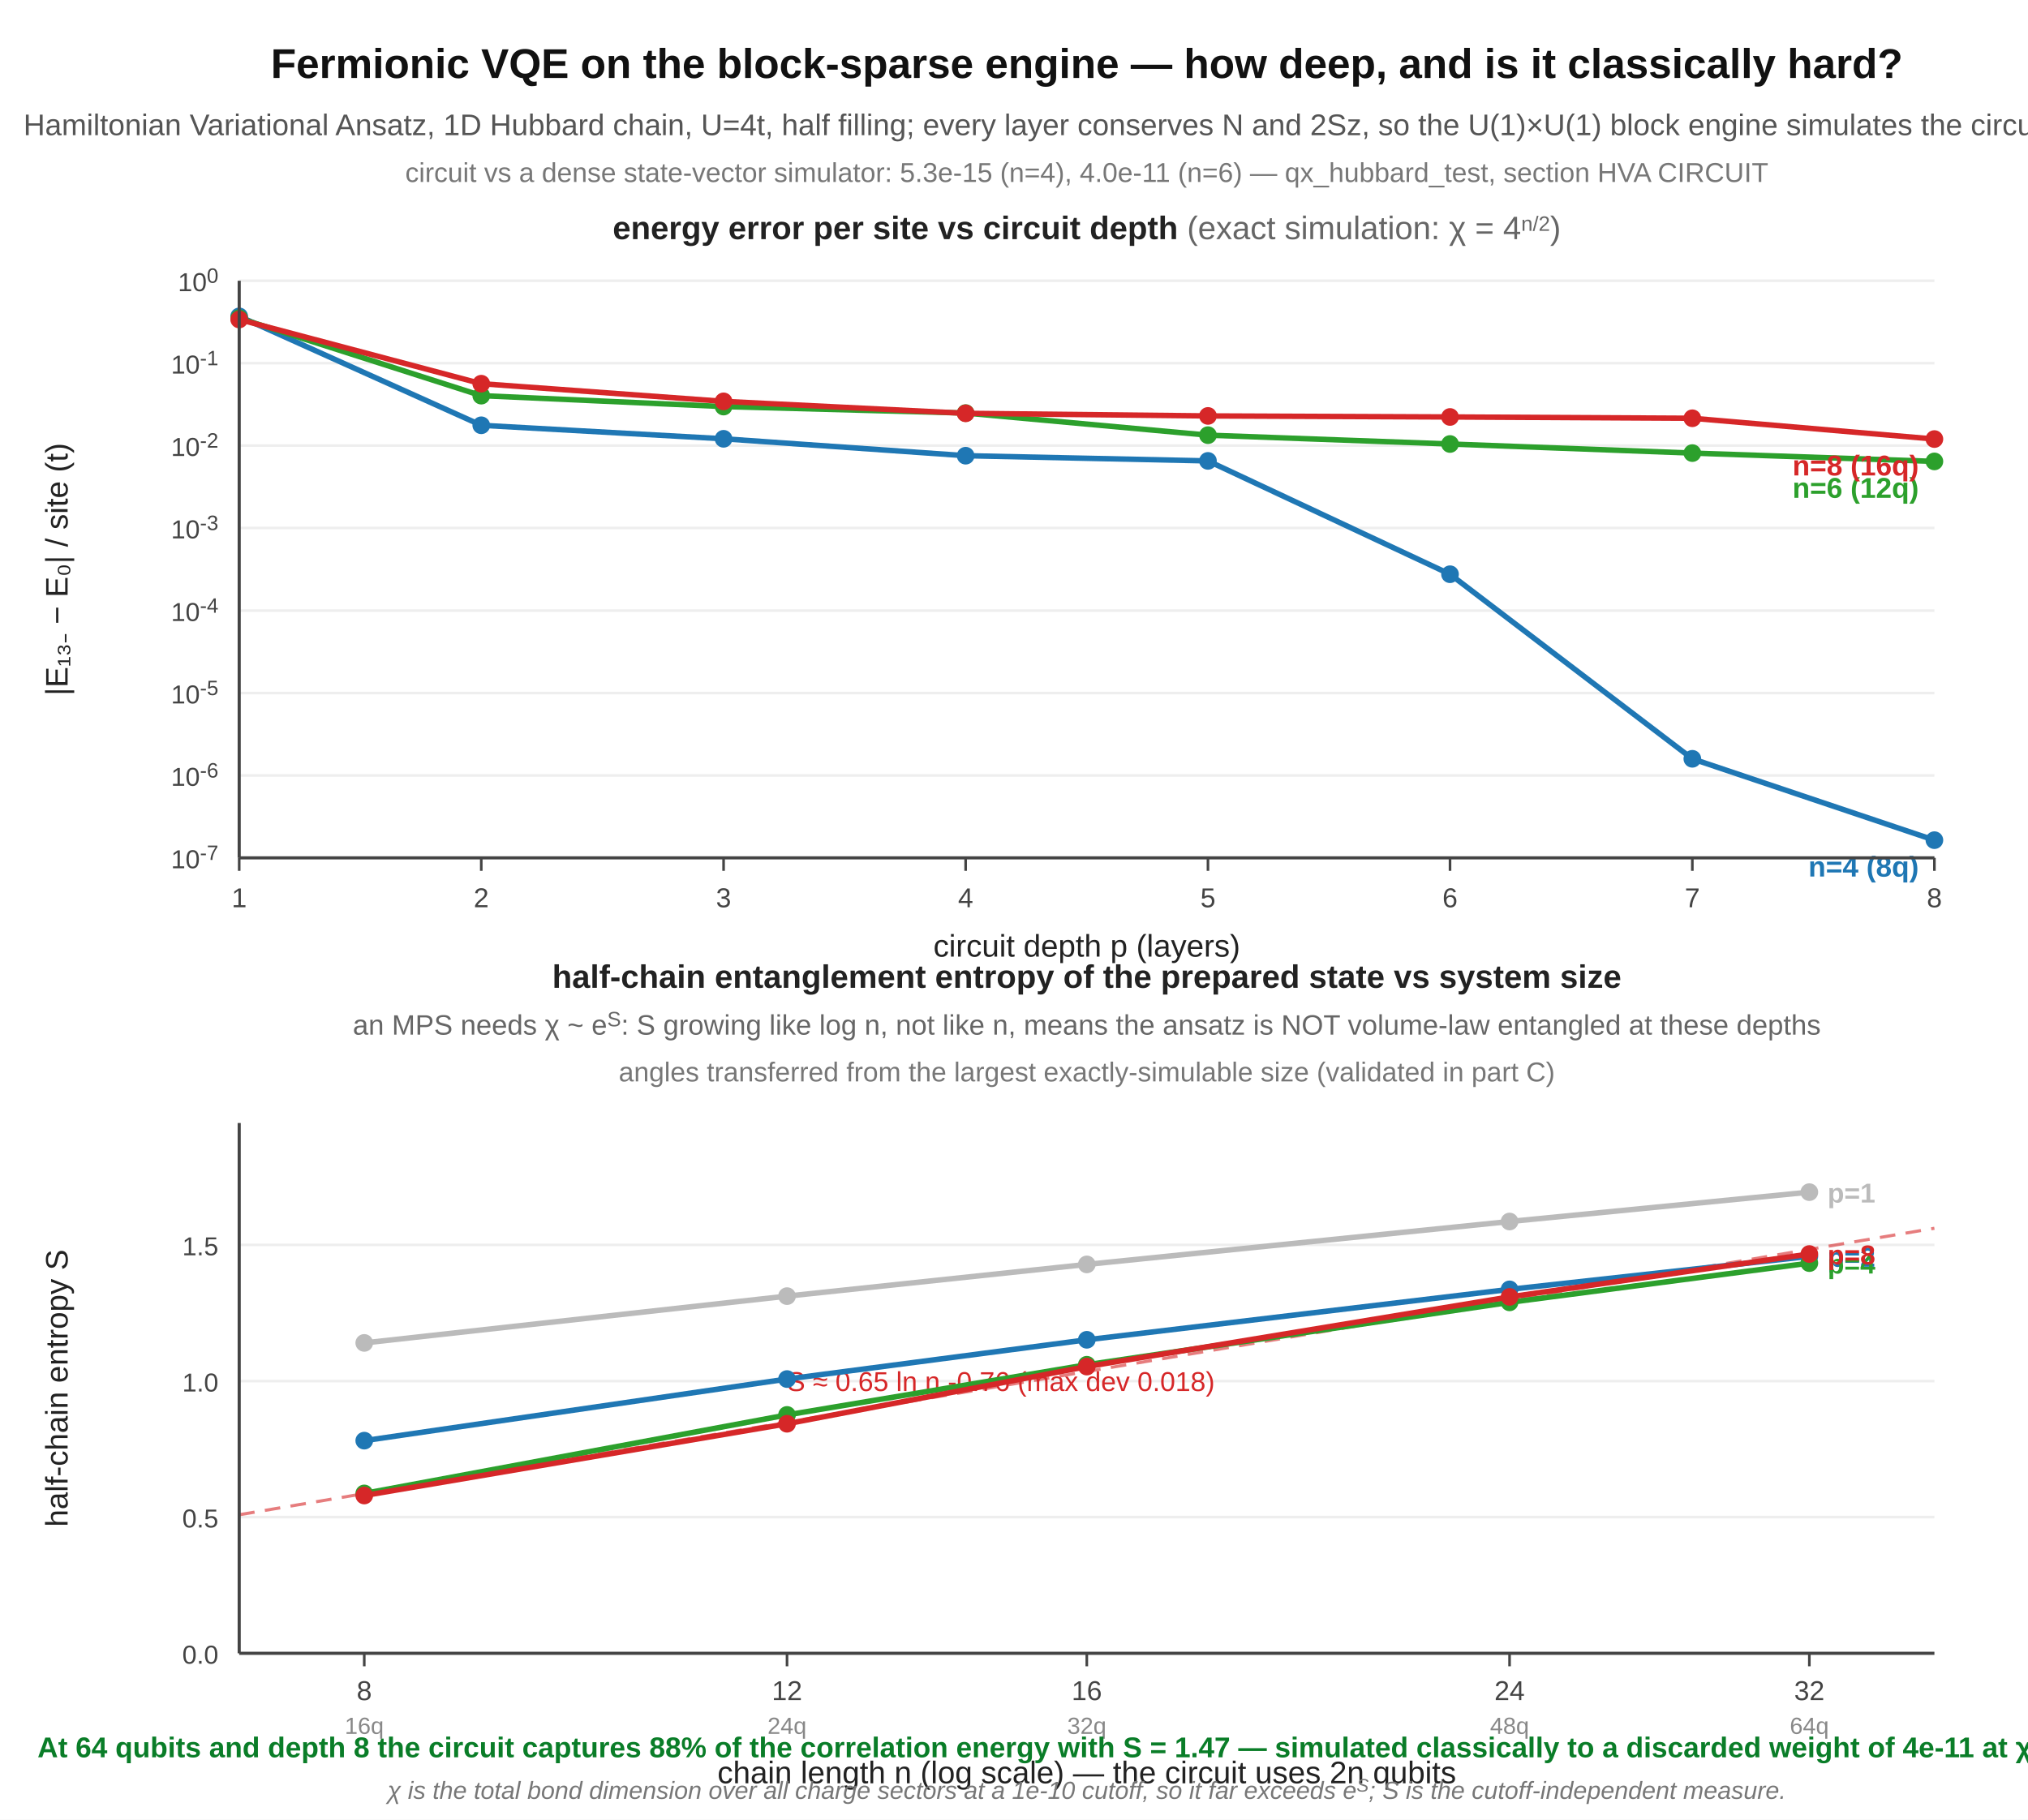
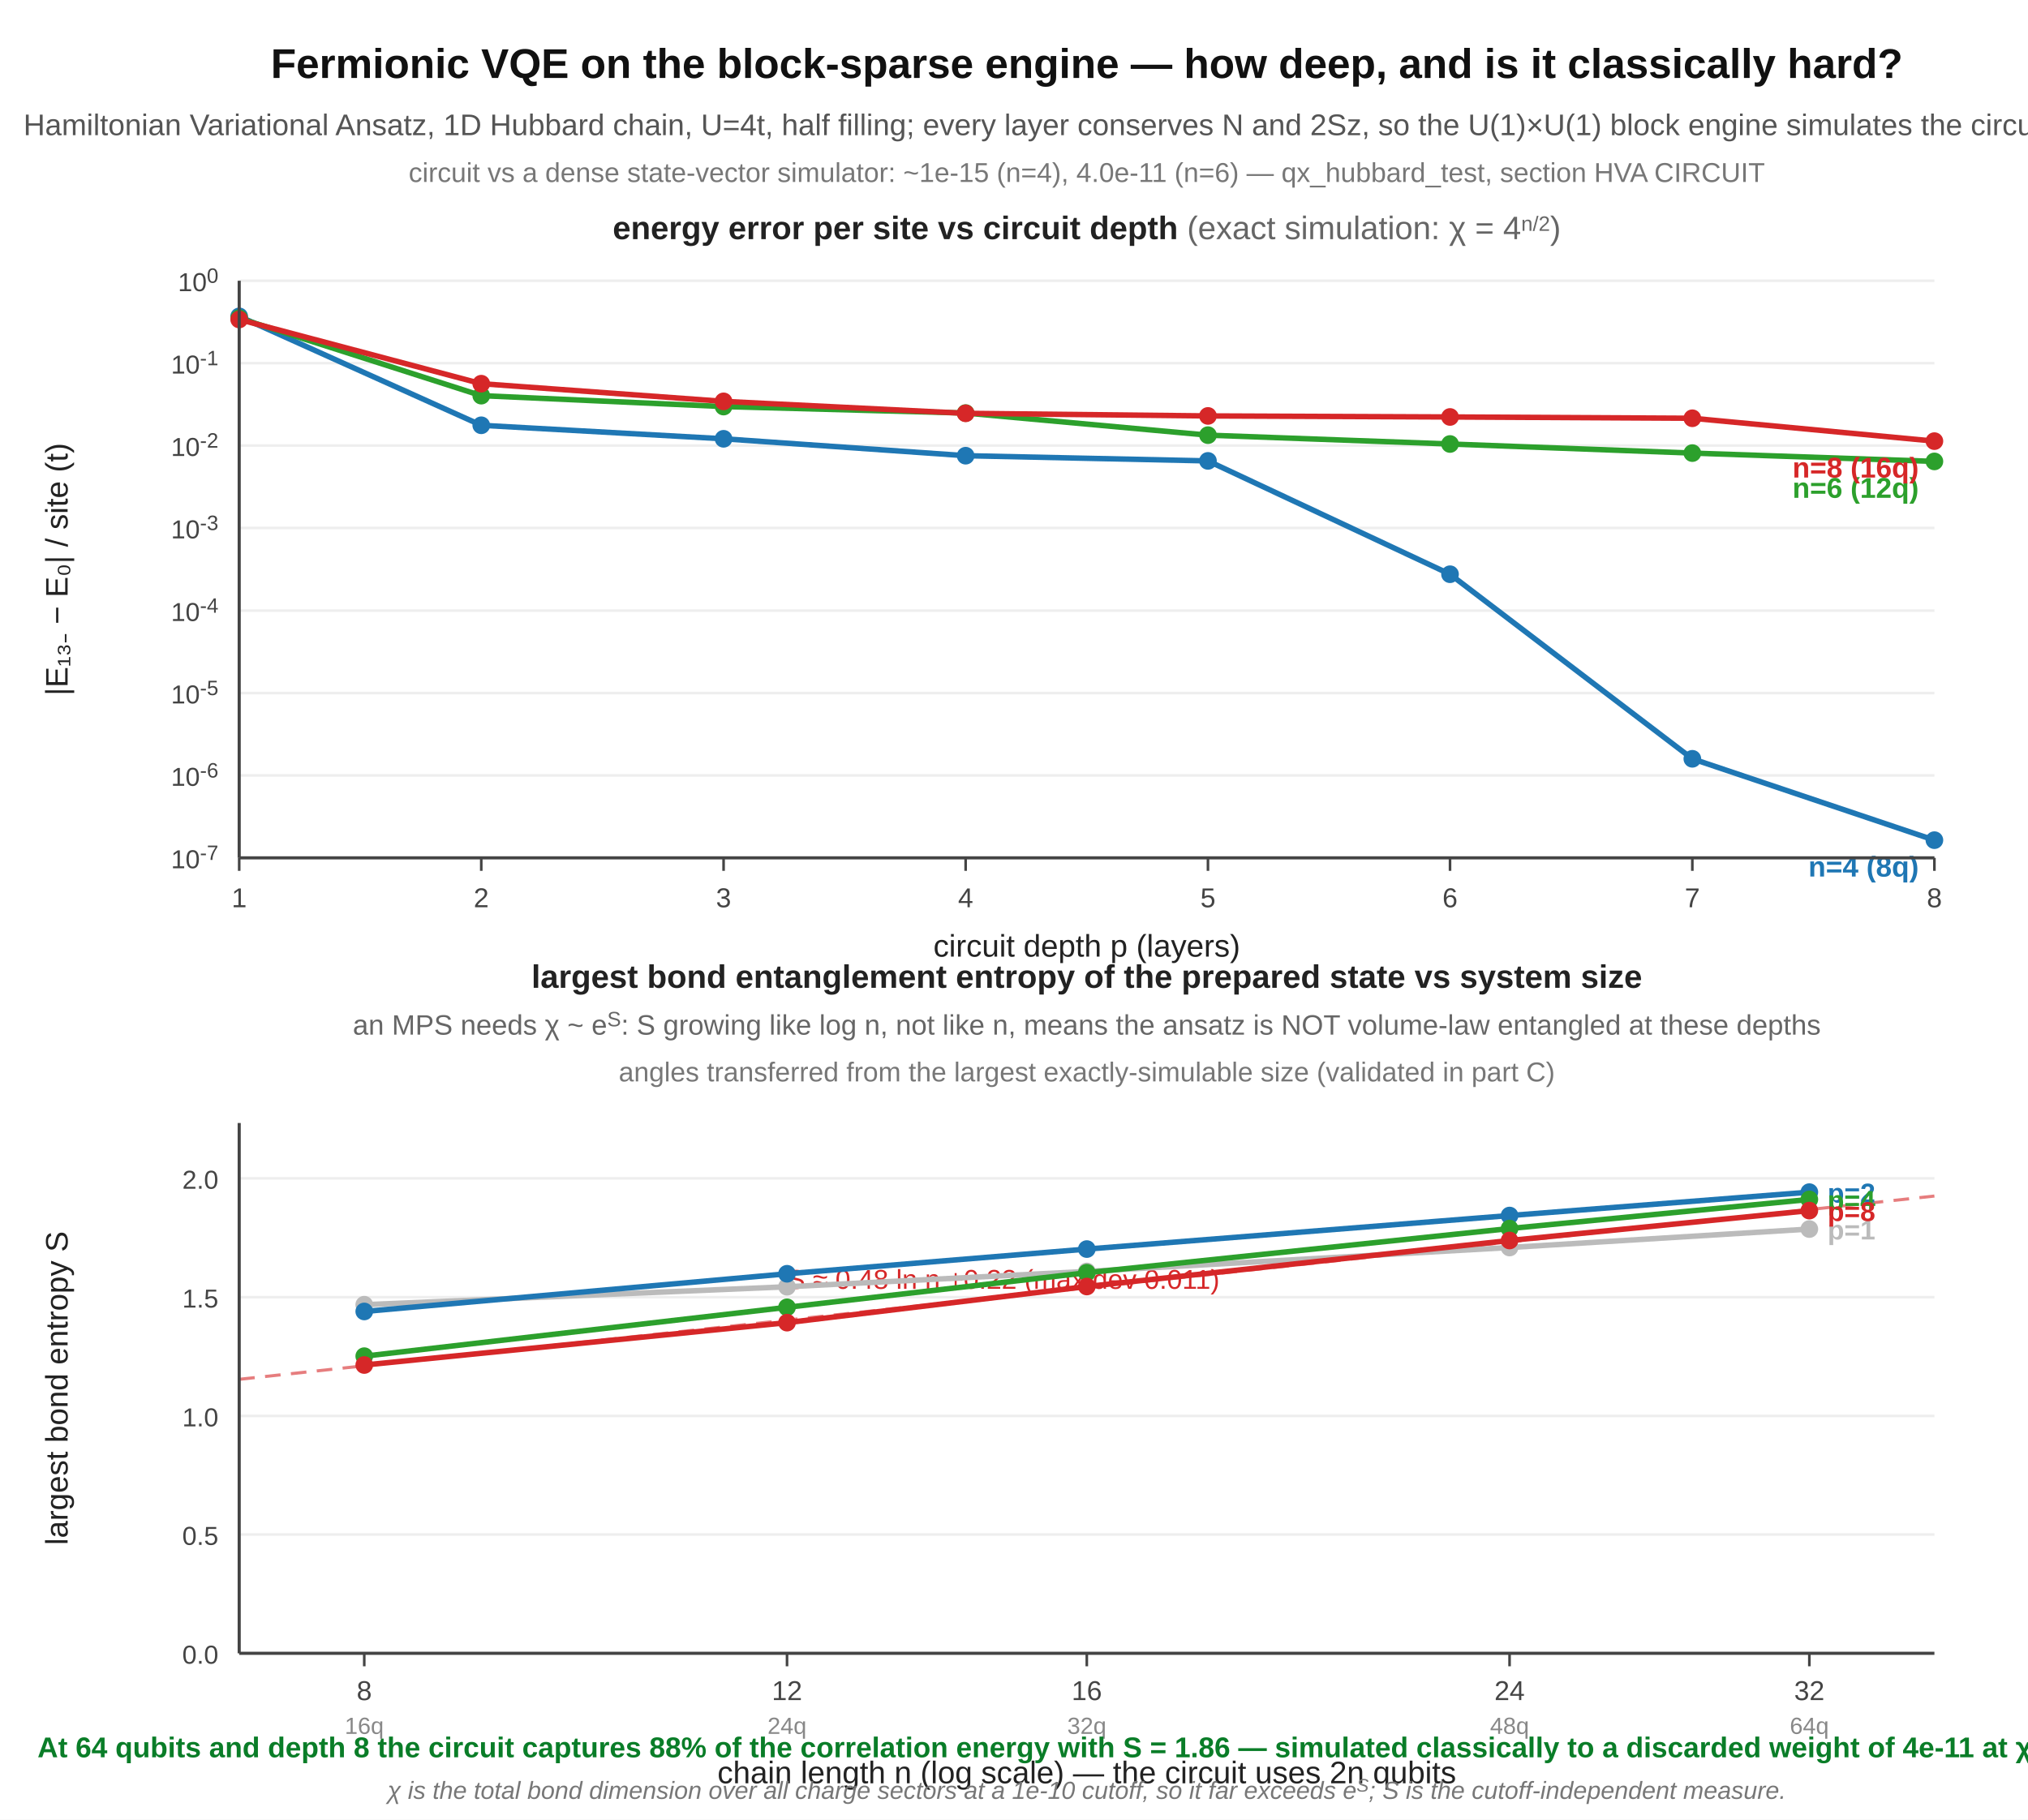
<svg xmlns="http://www.w3.org/2000/svg" width="780" height="700" viewBox="0 0 780 700" font-family="Segoe UI, Arial, sans-serif">
  <rect width="780" height="700" fill="white" />
  <text x="418" y="30" text-anchor="middle" font-size="16" font-weight="bold" fill="#111">Fermionic VQE on the block-sparse engine — how deep, and is it classically hard?</text>
  <text x="418" y="52" text-anchor="middle" font-size="11.5" fill="#555">Hamiltonian Variational Ansatz, 1D Hubbard chain, U=4t, half filling; every layer conserves N and 2Sz, so the U(1)×U(1) block engine simulates the circuit exactly</text>
-   <text x="418" y="70" text-anchor="middle" font-size="10.5" fill="#777">circuit vs a dense state-vector simulator: 5.3e-15 (n=4), 4.0e-11 (n=6) — qx_hubbard_test, section HVA CIRCUIT</text>
+   <text x="418" y="70" text-anchor="middle" font-size="10.5" fill="#777">circuit vs a dense state-vector simulator: ~1e-15 (n=4), 4.0e-11 (n=6) — qx_hubbard_test, section HVA CIRCUIT</text>
  <text x="418" y="92" text-anchor="middle" font-size="12.5" font-weight="bold" fill="#222">energy error per site vs circuit depth  <tspan font-weight="normal" fill="#666">(exact simulation: χ = 4<tspan baseline-shift="super" font-size="8">n/2</tspan>)</tspan>
  </text>
  <line x1="92" y1="330.0" x2="744" y2="330.0" stroke="#eee" />
  <text x="84" y="334.0" text-anchor="end" font-size="10" fill="#444">10<tspan baseline-shift="super" font-size="8">-7</tspan>
  </text>
  <line x1="92" y1="298.3" x2="744" y2="298.3" stroke="#eee" />
  <text x="84" y="302.3" text-anchor="end" font-size="10" fill="#444">10<tspan baseline-shift="super" font-size="8">-6</tspan>
  </text>
  <line x1="92" y1="266.6" x2="744" y2="266.6" stroke="#eee" />
  <text x="84" y="270.6" text-anchor="end" font-size="10" fill="#444">10<tspan baseline-shift="super" font-size="8">-5</tspan>
  </text>
  <line x1="92" y1="234.9" x2="744" y2="234.9" stroke="#eee" />
  <text x="84" y="238.9" text-anchor="end" font-size="10" fill="#444">10<tspan baseline-shift="super" font-size="8">-4</tspan>
  </text>
  <line x1="92" y1="203.1" x2="744" y2="203.1" stroke="#eee" />
  <text x="84" y="207.1" text-anchor="end" font-size="10" fill="#444">10<tspan baseline-shift="super" font-size="8">-3</tspan>
  </text>
  <line x1="92" y1="171.4" x2="744" y2="171.4" stroke="#eee" />
  <text x="84" y="175.4" text-anchor="end" font-size="10" fill="#444">10<tspan baseline-shift="super" font-size="8">-2</tspan>
  </text>
  <line x1="92" y1="139.7" x2="744" y2="139.7" stroke="#eee" />
  <text x="84" y="143.7" text-anchor="end" font-size="10" fill="#444">10<tspan baseline-shift="super" font-size="8">-1</tspan>
  </text>
  <line x1="92" y1="108.0" x2="744" y2="108.0" stroke="#eee" />
  <text x="84" y="112.0" text-anchor="end" font-size="10" fill="#444">10<tspan baseline-shift="super" font-size="8">0</tspan>
  </text>
  <line x1="92.0" y1="330" x2="92.0" y2="335" stroke="#444" />
  <text x="92.0" y="349" text-anchor="middle" font-size="10.5" fill="#444">1</text>
  <line x1="185.1" y1="330" x2="185.1" y2="335" stroke="#444" />
  <text x="185.1" y="349" text-anchor="middle" font-size="10.5" fill="#444">2</text>
  <line x1="278.3" y1="330" x2="278.3" y2="335" stroke="#444" />
  <text x="278.3" y="349" text-anchor="middle" font-size="10.5" fill="#444">3</text>
  <line x1="371.4" y1="330" x2="371.4" y2="335" stroke="#444" />
  <text x="371.4" y="349" text-anchor="middle" font-size="10.5" fill="#444">4</text>
  <line x1="464.6" y1="330" x2="464.6" y2="335" stroke="#444" />
  <text x="464.6" y="349" text-anchor="middle" font-size="10.5" fill="#444">5</text>
  <line x1="557.7" y1="330" x2="557.7" y2="335" stroke="#444" />
  <text x="557.7" y="349" text-anchor="middle" font-size="10.5" fill="#444">6</text>
  <line x1="650.9" y1="330" x2="650.9" y2="335" stroke="#444" />
  <text x="650.9" y="349" text-anchor="middle" font-size="10.5" fill="#444">7</text>
  <line x1="744.0" y1="330" x2="744.0" y2="335" stroke="#444" />
  <text x="744.0" y="349" text-anchor="middle" font-size="10.5" fill="#444">8</text>
  <polyline points="92.0,121.7 185.1,163.6 278.3,168.8 371.4,175.3 464.6,177.3 557.7,220.9 650.9,291.9 744.0,323.2" fill="none" stroke="#1f77b4" stroke-width="2.1" />
  <circle cx="92.0" cy="121.7" r="3.4" fill="#1f77b4" />
  <circle cx="185.1" cy="163.6" r="3.4" fill="#1f77b4" />
  <circle cx="278.3" cy="168.8" r="3.4" fill="#1f77b4" />
  <circle cx="371.4" cy="175.3" r="3.4" fill="#1f77b4" />
  <circle cx="464.6" cy="177.3" r="3.4" fill="#1f77b4" />
  <circle cx="557.7" cy="220.9" r="3.4" fill="#1f77b4" />
  <circle cx="650.9" cy="291.9" r="3.4" fill="#1f77b4" />
  <circle cx="744.0" cy="323.2" r="3.4" fill="#1f77b4" />
  <text x="738.0" y="337.2" text-anchor="end" font-size="11" fill="#1f77b4" font-weight="bold">n=4 (8q)</text>
  <polyline points="92.0,122.4 185.1,152.2 278.3,156.4 371.4,158.9 464.6,167.4 557.7,170.8 650.9,174.3 744.0,177.5" fill="none" stroke="#2ca02c" stroke-width="2.1" />
  <circle cx="92.0" cy="122.4" r="3.4" fill="#2ca02c" />
  <circle cx="185.1" cy="152.2" r="3.4" fill="#2ca02c" />
  <circle cx="278.3" cy="156.4" r="3.4" fill="#2ca02c" />
  <circle cx="371.4" cy="158.9" r="3.4" fill="#2ca02c" />
  <circle cx="464.6" cy="167.4" r="3.4" fill="#2ca02c" />
  <circle cx="557.7" cy="170.8" r="3.4" fill="#2ca02c" />
  <circle cx="650.9" cy="174.3" r="3.4" fill="#2ca02c" />
  <circle cx="744.0" cy="177.5" r="3.4" fill="#2ca02c" />
  <text x="738.0" y="191.5" text-anchor="end" font-size="11" fill="#2ca02c" font-weight="bold">n=6 (12q)</text>
-   <polyline points="92.0,122.9 185.1,147.6 278.3,154.4 371.4,159.0 464.6,160.0 557.7,160.4 650.9,160.9 744.0,168.9" fill="none" stroke="#d62728" stroke-width="2.1" />
+   <polyline points="92.0,122.9 185.1,147.6 278.3,154.4 371.4,159.0 464.6,160.0 557.7,160.4 650.9,160.9 744.0,169.7" fill="none" stroke="#d62728" stroke-width="2.1" />
  <circle cx="92.0" cy="122.9" r="3.4" fill="#d62728" />
  <circle cx="185.1" cy="147.6" r="3.4" fill="#d62728" />
  <circle cx="278.3" cy="154.4" r="3.4" fill="#d62728" />
  <circle cx="371.4" cy="159.0" r="3.4" fill="#d62728" />
  <circle cx="464.6" cy="160.0" r="3.4" fill="#d62728" />
  <circle cx="557.7" cy="160.4" r="3.4" fill="#d62728" />
  <circle cx="650.9" cy="160.9" r="3.4" fill="#d62728" />
-   <circle cx="744.0" cy="168.9" r="3.4" fill="#d62728" />
-   <text x="738.0" y="182.9" text-anchor="end" font-size="11" fill="#d62728" font-weight="bold">n=8 (16q)</text>
+   <circle cx="744.0" cy="169.7" r="3.4" fill="#d62728" />
+   <text x="738.0" y="183.7" text-anchor="end" font-size="11" fill="#d62728" font-weight="bold">n=8 (16q)</text>
  <line x1="92" y1="108" x2="92" y2="330" stroke="#444" stroke-width="1.2" />
  <line x1="92" y1="330" x2="744" y2="330" stroke="#444" stroke-width="1.2" />
  <text x="418" y="368.0" text-anchor="middle" font-size="12" fill="#222">circuit depth p (layers)</text>
  <text x="26" y="219" text-anchor="middle" font-size="12" fill="#222" transform="rotate(-90 26 219)">|E₁₃₋ − E₀| / site (t)</text>
-   <text x="418" y="380" text-anchor="middle" font-size="12.5" font-weight="bold" fill="#222">half-chain entanglement entropy of the prepared state vs system size</text>
+   <text x="418" y="380" text-anchor="middle" font-size="12.5" font-weight="bold" fill="#222">largest bond entanglement entropy of the prepared state vs system size</text>
  <text x="418" y="398" text-anchor="middle" font-size="10.8" fill="#666">an MPS needs χ ~ e<tspan baseline-shift="super" font-size="8">S</tspan>: S growing like log n, not like n, means the ansatz is NOT volume-law entangled at these depths</text>
  <text x="418" y="416" text-anchor="middle" font-size="10.5" fill="#777">angles transferred from the largest exactly-simulable size (validated in part C)</text>
  <line x1="92" y1="636.0" x2="744" y2="636.0" stroke="#eee" />
  <text x="84" y="640.0" text-anchor="end" font-size="10" fill="#444">0.0</text>
-   <line x1="92" y1="583.6" x2="744" y2="583.6" stroke="#eee" />
-   <text x="84" y="587.6" text-anchor="end" font-size="10" fill="#444">0.5</text>
-   <line x1="92" y1="531.3" x2="744" y2="531.3" stroke="#eee" />
-   <text x="84" y="535.3" text-anchor="end" font-size="10" fill="#444">1.0</text>
-   <line x1="92" y1="478.9" x2="744" y2="478.9" stroke="#eee" />
-   <text x="84" y="482.9" text-anchor="end" font-size="10" fill="#444">1.5</text>
+   <line x1="92" y1="590.3" x2="744" y2="590.3" stroke="#eee" />
+   <text x="84" y="594.3" text-anchor="end" font-size="10" fill="#444">0.5</text>
+   <line x1="92" y1="544.7" x2="744" y2="544.7" stroke="#eee" />
+   <text x="84" y="548.7" text-anchor="end" font-size="10" fill="#444">1.0</text>
+   <line x1="92" y1="499.0" x2="744" y2="499.0" stroke="#eee" />
+   <text x="84" y="503.0" text-anchor="end" font-size="10" fill="#444">1.5</text>
+   <line x1="92" y1="453.3" x2="744" y2="453.3" stroke="#eee" />
+   <text x="84" y="457.3" text-anchor="end" font-size="10" fill="#444">2.0</text>
  <line x1="140.1" y1="636" x2="140.1" y2="641" stroke="#444" />
  <text x="140.1" y="654" text-anchor="middle" font-size="10.5" fill="#444">8</text>
  <text x="140.1" y="667" text-anchor="middle" font-size="9" fill="#888">16q</text>
  <line x1="302.7" y1="636" x2="302.7" y2="641" stroke="#444" />
  <text x="302.7" y="654" text-anchor="middle" font-size="10.5" fill="#444">12</text>
  <text x="302.7" y="667" text-anchor="middle" font-size="9" fill="#888">24q</text>
  <line x1="418.0" y1="636" x2="418.0" y2="641" stroke="#444" />
  <text x="418.0" y="654" text-anchor="middle" font-size="10.5" fill="#444">16</text>
  <text x="418.0" y="667" text-anchor="middle" font-size="9" fill="#888">32q</text>
  <line x1="580.6" y1="636" x2="580.6" y2="641" stroke="#444" />
  <text x="580.6" y="654" text-anchor="middle" font-size="10.5" fill="#444">24</text>
  <text x="580.6" y="667" text-anchor="middle" font-size="9" fill="#888">48q</text>
  <line x1="695.9" y1="636" x2="695.9" y2="641" stroke="#444" />
  <text x="695.9" y="654" text-anchor="middle" font-size="10.5" fill="#444">32</text>
  <text x="695.9" y="667" text-anchor="middle" font-size="9" fill="#888">64q</text>
-   <line x1="92.0" y1="582.7" x2="744.0" y2="472.5" stroke="#d62728" stroke-width="1.2" stroke-dasharray="6,4" opacity="0.6" />
-   <text x="302.7" y="535.1" font-size="10.5" fill="#d62728">S ≈ 0.65 ln n -0.76  (max dev 0.018)</text>
-   <polyline points="140.1,516.6 302.7,498.6 418.0,486.4 580.6,469.9 695.9,458.6" fill="none" stroke="#bbbbbb" stroke-width="2.1" />
-   <circle cx="140.1" cy="516.6" r="3.4" fill="#bbbbbb" />
-   <circle cx="302.7" cy="498.6" r="3.4" fill="#bbbbbb" />
-   <circle cx="418.0" cy="486.4" r="3.4" fill="#bbbbbb" />
-   <circle cx="580.6" cy="469.9" r="3.4" fill="#bbbbbb" />
-   <circle cx="695.9" cy="458.6" r="3.4" fill="#bbbbbb" />
-   <text x="702.9" y="462.6" font-size="10.5" fill="#bbbbbb" font-weight="bold">p=1</text>
-   <polyline points="140.1,554.2 302.7,530.5 418.0,515.4 580.6,496.0 695.9,483.3" fill="none" stroke="#1f77b4" stroke-width="2.1" />
-   <circle cx="140.1" cy="554.2" r="3.4" fill="#1f77b4" />
-   <circle cx="302.7" cy="530.5" r="3.4" fill="#1f77b4" />
-   <circle cx="418.0" cy="515.4" r="3.4" fill="#1f77b4" />
-   <circle cx="580.6" cy="496.0" r="3.4" fill="#1f77b4" />
-   <circle cx="695.9" cy="483.3" r="3.4" fill="#1f77b4" />
-   <text x="702.9" y="487.3" font-size="10.5" fill="#1f77b4" font-weight="bold">p=2</text>
-   <polyline points="140.1,574.5 302.7,544.3 418.0,525.0 580.6,501.0 695.9,485.9" fill="none" stroke="#2ca02c" stroke-width="2.1" />
-   <circle cx="140.1" cy="574.5" r="3.4" fill="#2ca02c" />
-   <circle cx="302.7" cy="544.3" r="3.4" fill="#2ca02c" />
-   <circle cx="418.0" cy="525.0" r="3.4" fill="#2ca02c" />
-   <circle cx="580.6" cy="501.0" r="3.4" fill="#2ca02c" />
-   <circle cx="695.9" cy="485.9" r="3.4" fill="#2ca02c" />
-   <text x="702.9" y="489.9" font-size="10.5" fill="#2ca02c" font-weight="bold">p=4</text>
-   <polyline points="140.1,575.3 302.7,547.7 418.0,525.7 580.6,498.9 695.9,482.4" fill="none" stroke="#d62728" stroke-width="2.1" />
-   <circle cx="140.1" cy="575.3" r="3.4" fill="#d62728" />
-   <circle cx="302.7" cy="547.7" r="3.4" fill="#d62728" />
-   <circle cx="418.0" cy="525.7" r="3.4" fill="#d62728" />
-   <circle cx="580.6" cy="498.9" r="3.4" fill="#d62728" />
-   <circle cx="695.9" cy="482.4" r="3.4" fill="#d62728" />
-   <text x="702.9" y="486.4" font-size="10.5" fill="#d62728" font-weight="bold">p=8</text>
+   <line x1="92.0" y1="530.6" x2="744.0" y2="460.1" stroke="#d62728" stroke-width="1.2" stroke-dasharray="6,4" opacity="0.6" />
+   <text x="302.7" y="495.8" font-size="10.5" fill="#d62728">S ≈ 0.48 ln n +0.22  (max dev 0.011)</text>
+   <polyline points="140.1,501.9 302.7,495.0 418.0,489.1 580.6,479.9 695.9,472.8" fill="none" stroke="#bbbbbb" stroke-width="2.1" />
+   <circle cx="140.1" cy="501.9" r="3.4" fill="#bbbbbb" />
+   <circle cx="302.7" cy="495.0" r="3.4" fill="#bbbbbb" />
+   <circle cx="418.0" cy="489.1" r="3.4" fill="#bbbbbb" />
+   <circle cx="580.6" cy="479.9" r="3.4" fill="#bbbbbb" />
+   <circle cx="695.9" cy="472.8" r="3.4" fill="#bbbbbb" />
+   <text x="702.9" y="476.8" font-size="10.5" fill="#bbbbbb" font-weight="bold">p=1</text>
+   <polyline points="140.1,504.5 302.7,490.0 418.0,480.5 580.6,467.6 695.9,458.6" fill="none" stroke="#1f77b4" stroke-width="2.1" />
+   <circle cx="140.1" cy="504.5" r="3.4" fill="#1f77b4" />
+   <circle cx="302.7" cy="490.0" r="3.4" fill="#1f77b4" />
+   <circle cx="418.0" cy="480.5" r="3.4" fill="#1f77b4" />
+   <circle cx="580.6" cy="467.6" r="3.4" fill="#1f77b4" />
+   <circle cx="695.9" cy="458.6" r="3.4" fill="#1f77b4" />
+   <text x="702.9" y="462.6" font-size="10.5" fill="#1f77b4" font-weight="bold">p=2</text>
+   <polyline points="140.1,521.7 302.7,502.9 418.0,489.6 580.6,472.6 695.9,461.4" fill="none" stroke="#2ca02c" stroke-width="2.1" />
+   <circle cx="140.1" cy="521.7" r="3.4" fill="#2ca02c" />
+   <circle cx="302.7" cy="502.9" r="3.4" fill="#2ca02c" />
+   <circle cx="418.0" cy="489.6" r="3.4" fill="#2ca02c" />
+   <circle cx="580.6" cy="472.6" r="3.4" fill="#2ca02c" />
+   <circle cx="695.9" cy="461.4" r="3.4" fill="#2ca02c" />
+   <text x="702.9" y="465.4" font-size="10.5" fill="#2ca02c" font-weight="bold">p=4</text>
+   <polyline points="140.1,525.1 302.7,508.8 418.0,494.9 580.6,477.2 695.9,465.7" fill="none" stroke="#d62728" stroke-width="2.1" />
+   <circle cx="140.1" cy="525.1" r="3.4" fill="#d62728" />
+   <circle cx="302.7" cy="508.8" r="3.4" fill="#d62728" />
+   <circle cx="418.0" cy="494.9" r="3.4" fill="#d62728" />
+   <circle cx="580.6" cy="477.2" r="3.4" fill="#d62728" />
+   <circle cx="695.9" cy="465.7" r="3.4" fill="#d62728" />
+   <text x="702.9" y="469.7" font-size="10.5" fill="#d62728" font-weight="bold">p=8</text>
  <line x1="92" y1="432" x2="92" y2="636" stroke="#444" stroke-width="1.2" />
  <line x1="92" y1="636" x2="744" y2="636" stroke="#444" stroke-width="1.2" />
  <text x="418" y="686.0" text-anchor="middle" font-size="12" fill="#222">chain length n (log scale) — the circuit uses 2n qubits</text>
-   <text x="26" y="534" text-anchor="middle" font-size="12" fill="#222" transform="rotate(-90 26 534)">half-chain entropy S</text>
-   <text x="418" y="676" text-anchor="middle" font-size="11" fill="#0a7d28" font-weight="bold">At 64 qubits and depth 8 the circuit captures 88% of the correlation energy with S = 1.47 — simulated classically to a discarded weight of 4e-11 at χ = 4096.</text>
+   <text x="26" y="534" text-anchor="middle" font-size="12" fill="#222" transform="rotate(-90 26 534)">largest bond entropy S</text>
+   <text x="418" y="676" text-anchor="middle" font-size="11" fill="#0a7d28" font-weight="bold">At 64 qubits and depth 8 the circuit captures 88% of the correlation energy with S = 1.86 — simulated classically to a discarded weight of 4e-11 at χ = 4096.</text>
  <text x="418" y="692" text-anchor="middle" font-size="9.5" fill="#777" font-style="italic">χ is the total bond dimension over all charge sectors at a 1e-10 cutoff, so it far exceeds e<tspan baseline-shift="super" font-size="7">S</tspan>; S is the cutoff-independent measure.</text>
</svg>
